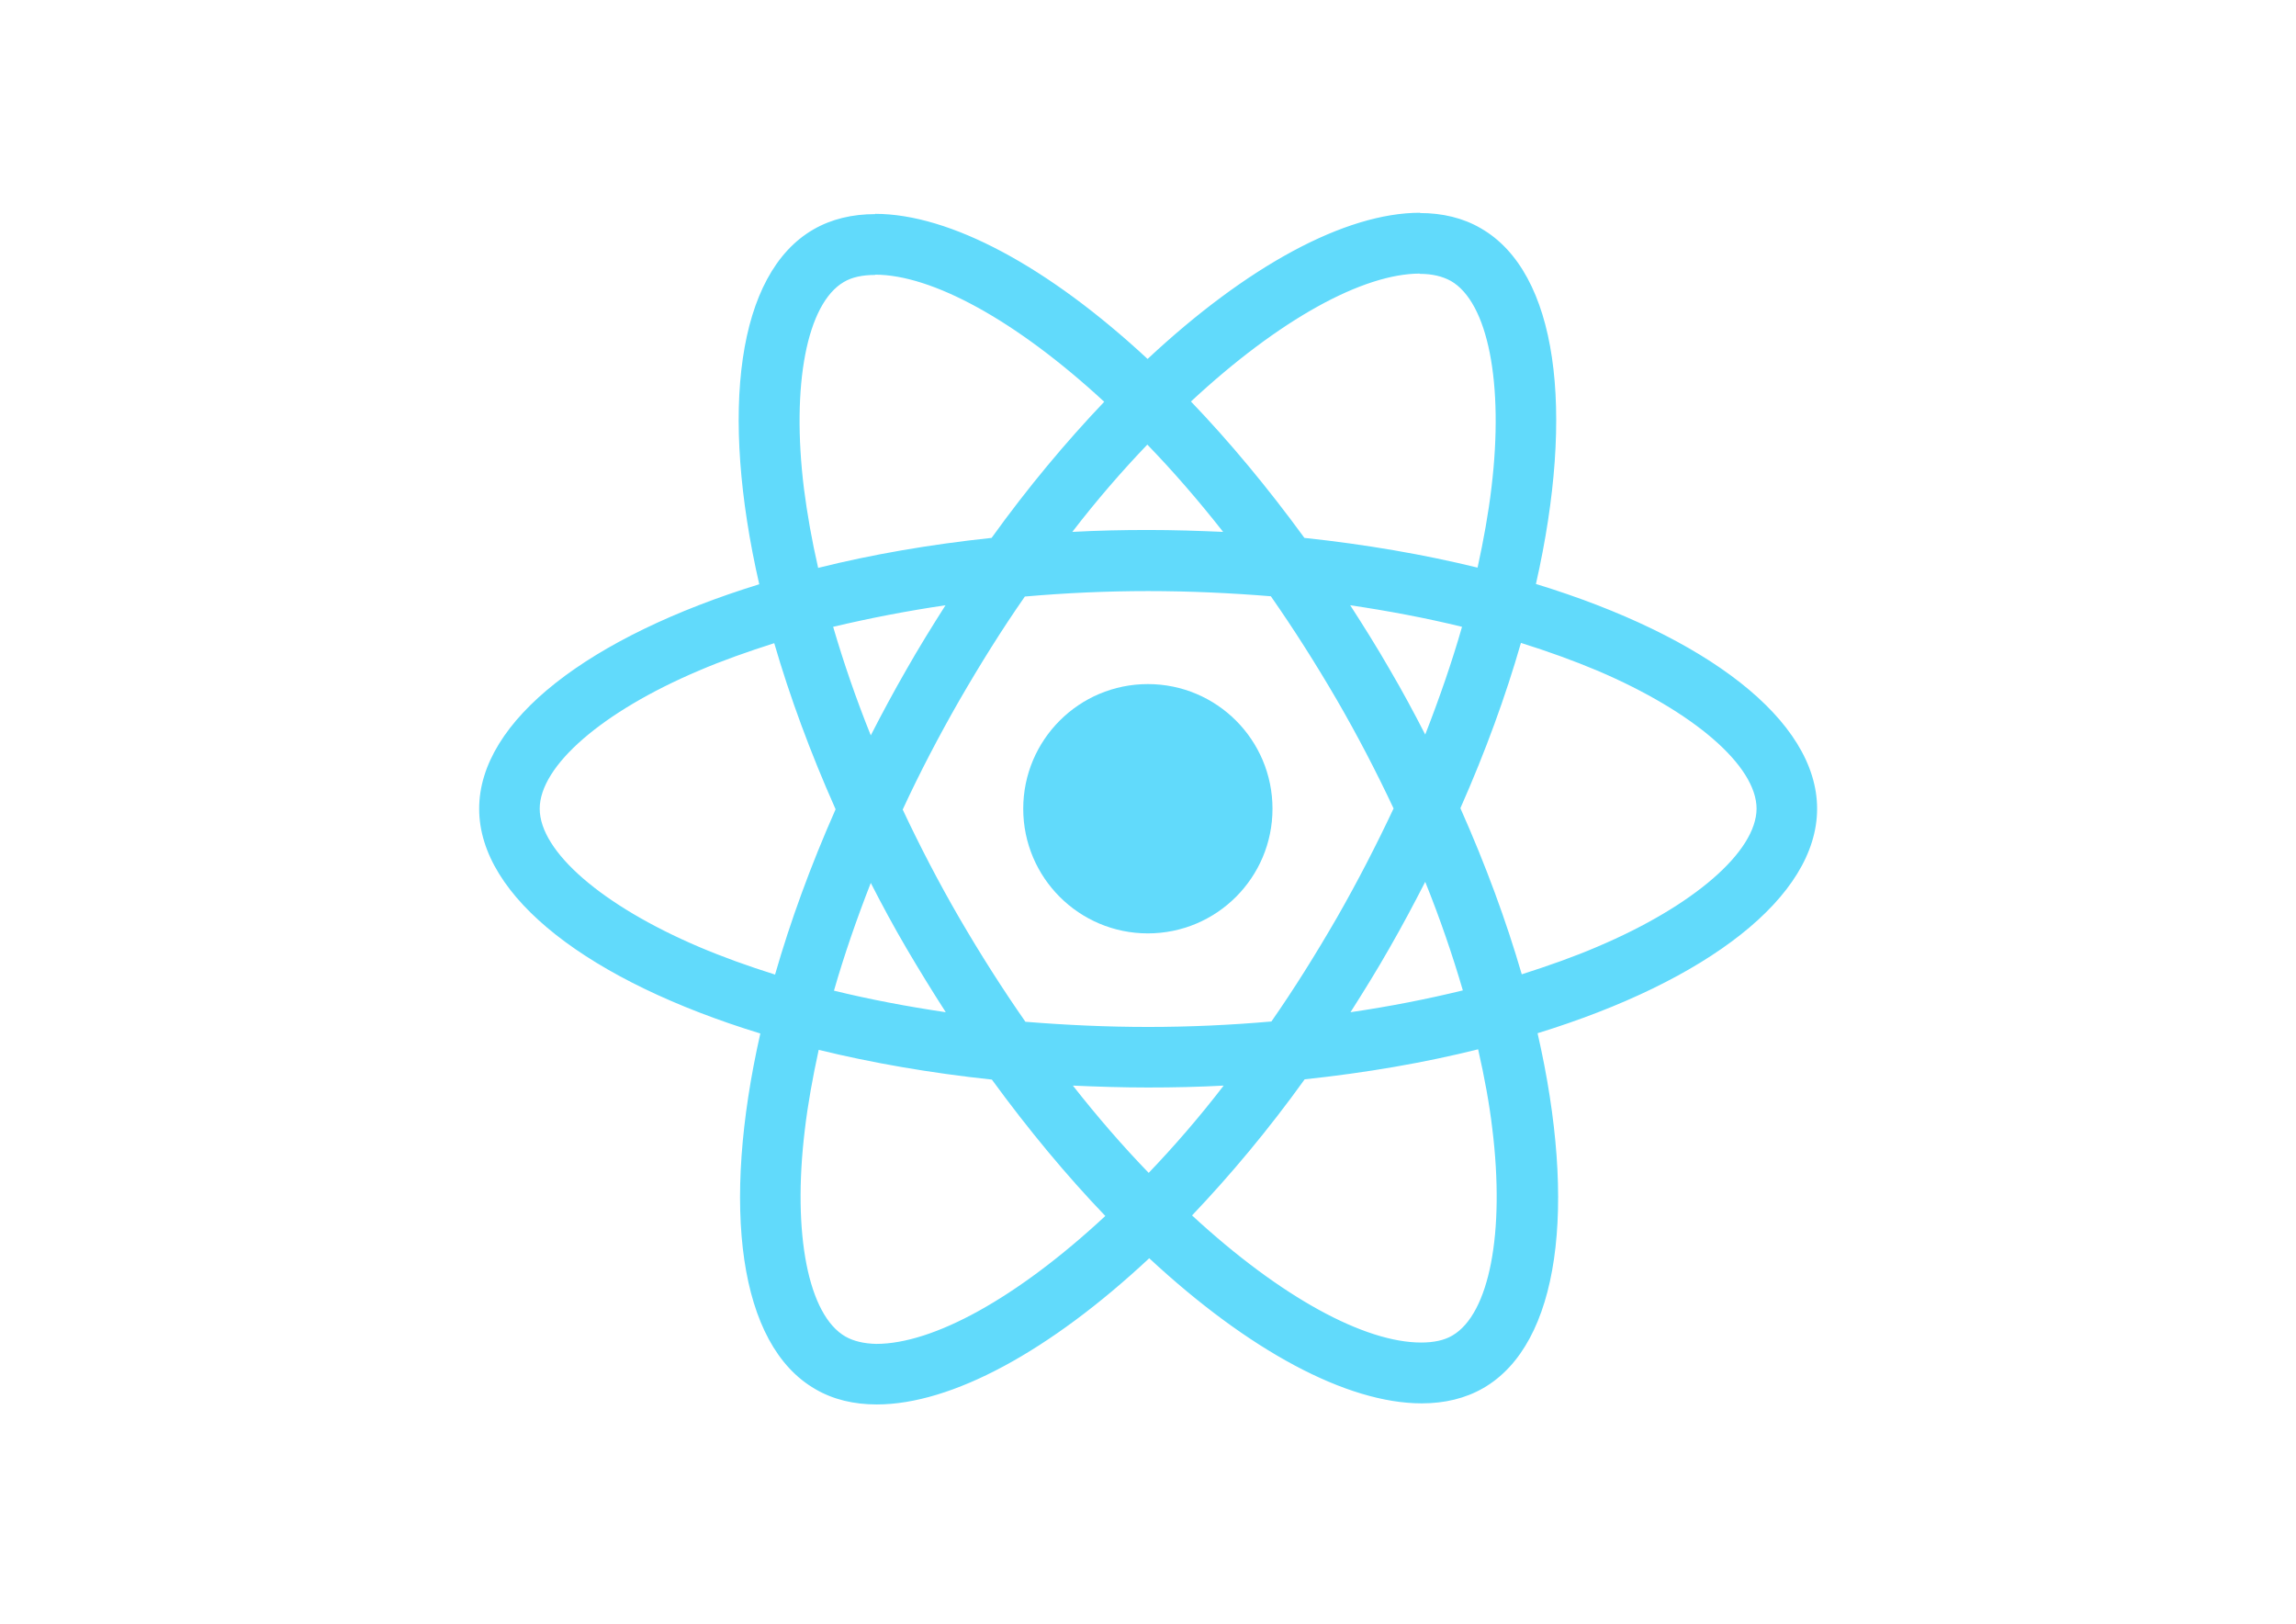
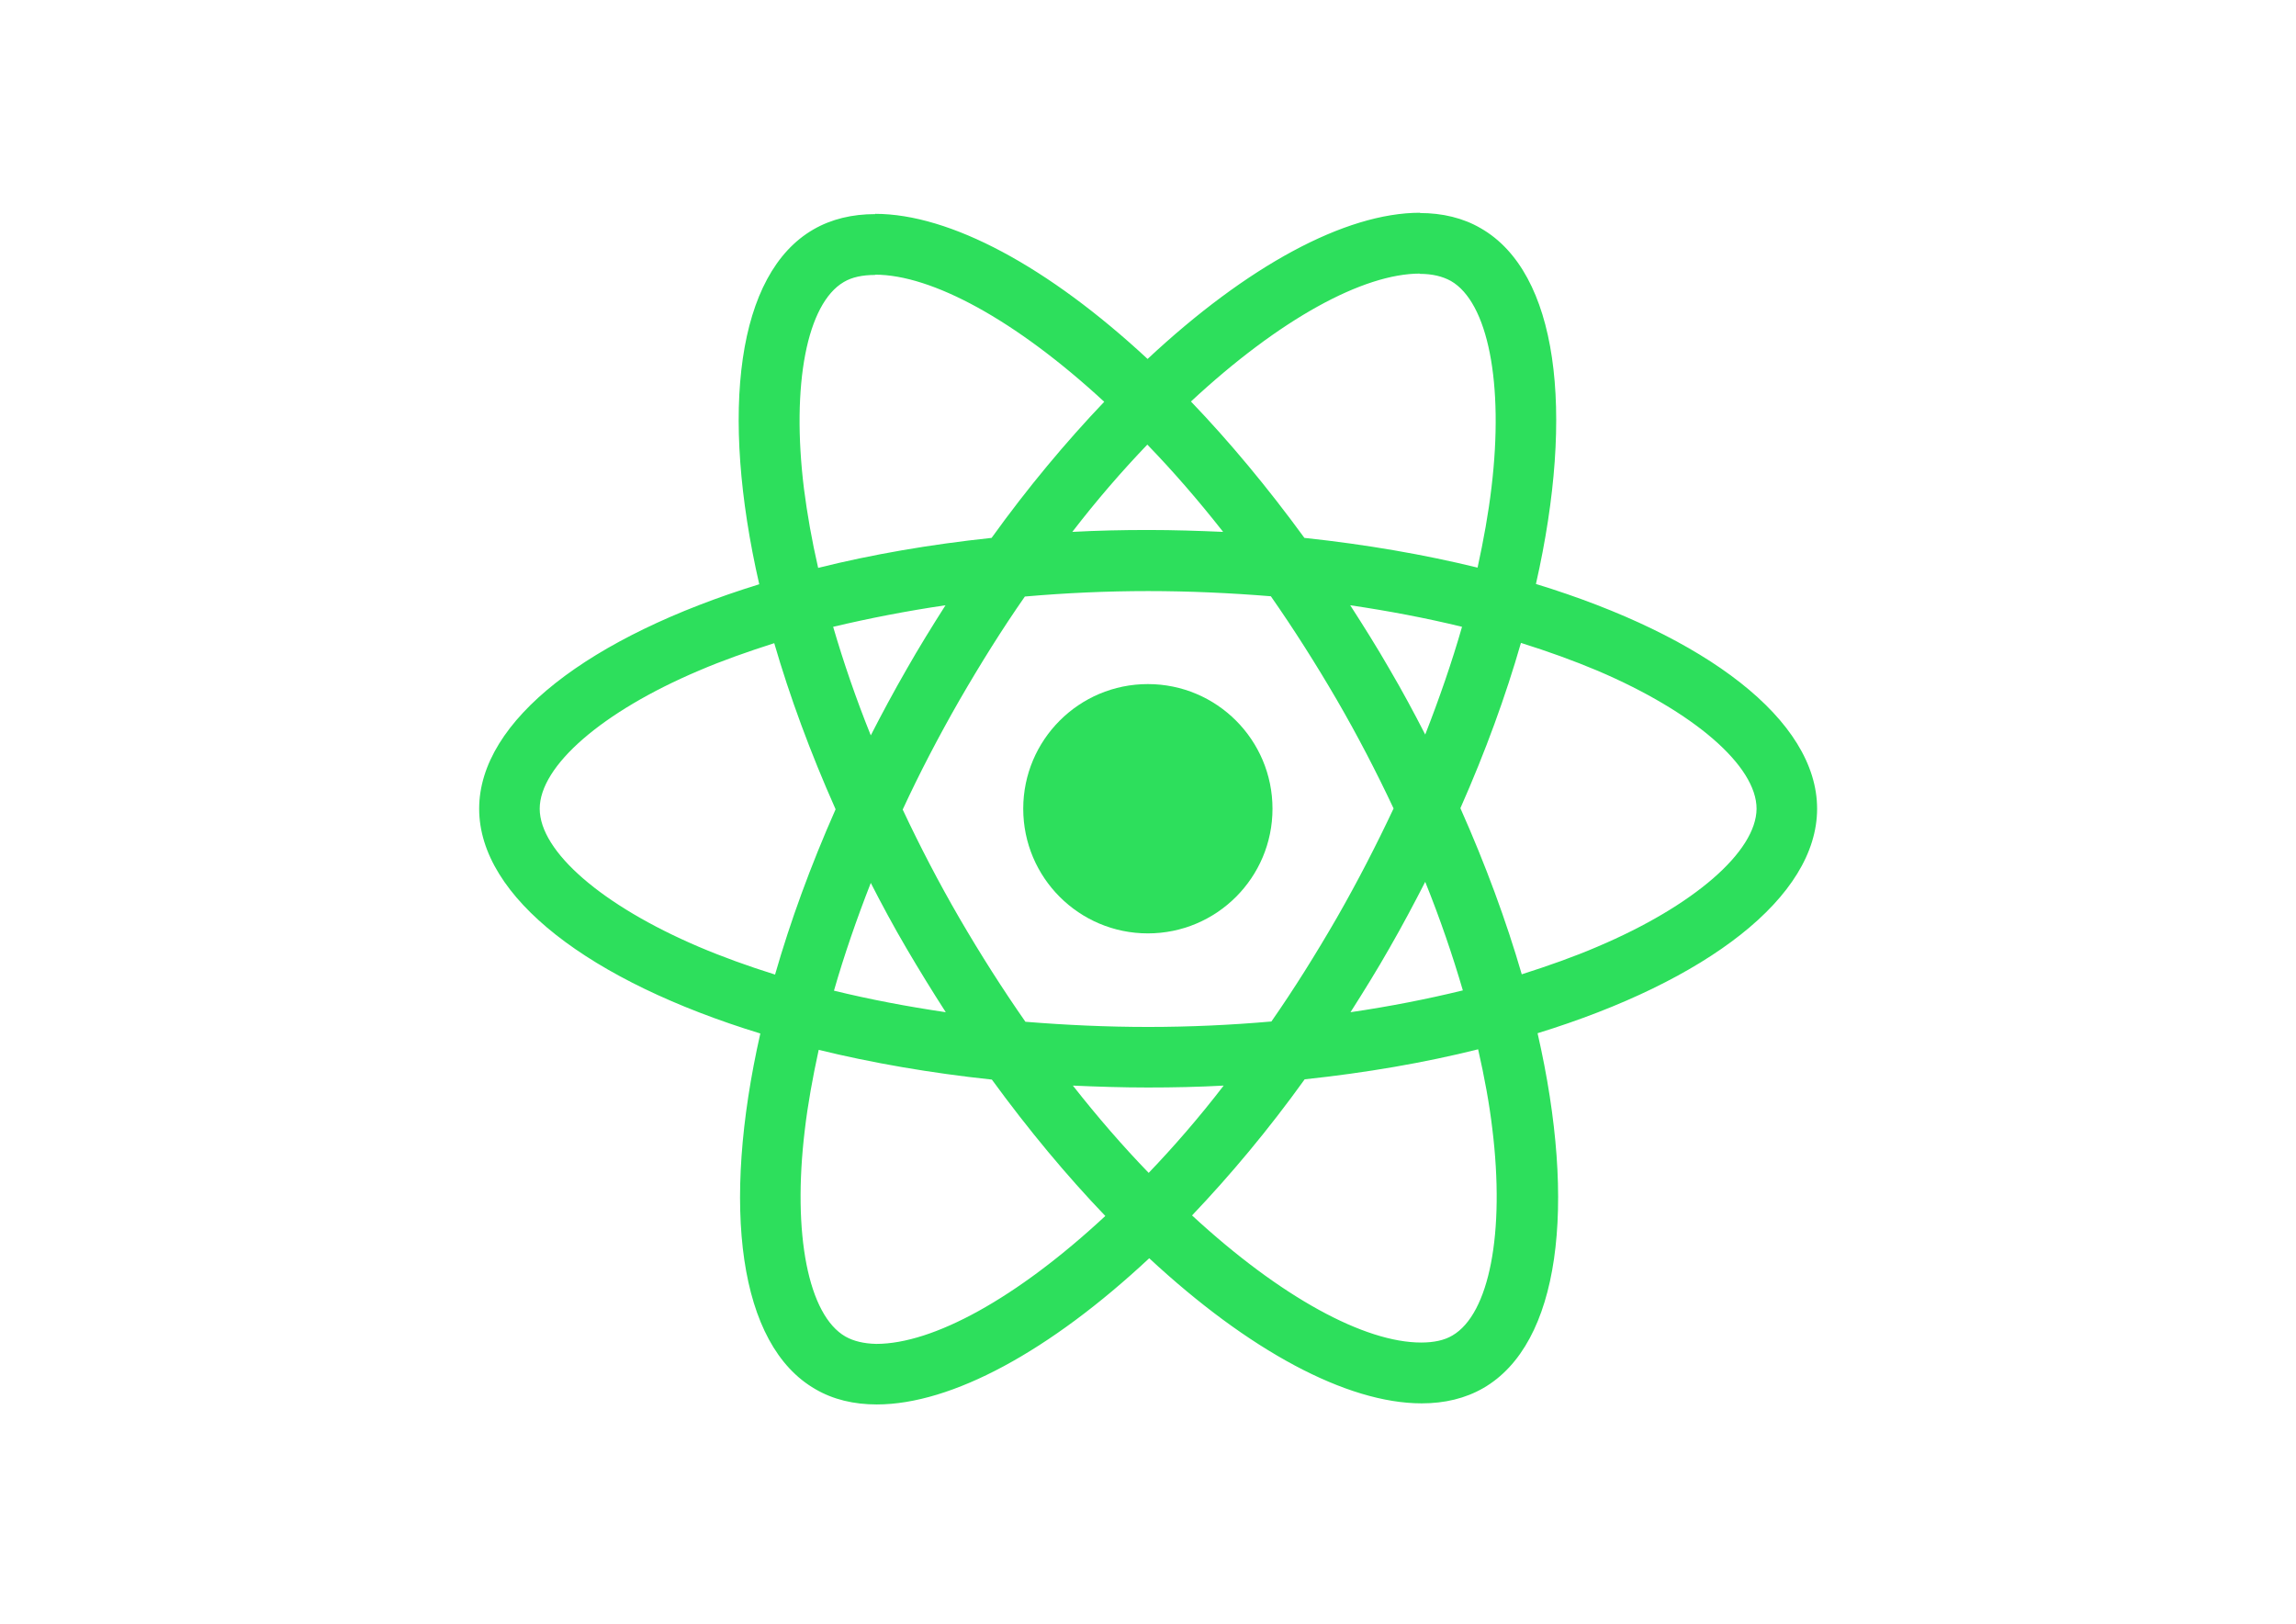
<svg xmlns="http://www.w3.org/2000/svg" viewBox="0 0 841.9 595.3">
-   <g fill="#61DAFB">
+   <g fill="#2ddf5c">
    <path d="M666.3 296.5c0-32.5-40.7-63.3-103.1-82.4 14.4-63.6 8-114.2-20.2-130.4-6.5-3.8-14.1-5.6-22.4-5.6v22.3c4.6 0 8.3.9 11.4 2.6 13.6 7.8 19.5 37.5 14.9 75.7-1.1 9.4-2.9 19.3-5.1 29.4-19.6-4.8-41-8.5-63.5-10.9-13.5-18.5-27.5-35.3-41.6-50 32.6-30.3 63.2-46.9 84-46.9V78c-27.5 0-63.5 19.6-99.9 53.6-36.4-33.8-72.4-53.2-99.9-53.2v22.3c20.7 0 51.4 16.5 84 46.6-14 14.7-28 31.4-41.3 49.9-22.6 2.4-44 6.1-63.6 11-2.3-10-4-19.7-5.2-29-4.7-38.2 1.1-67.9 14.6-75.8 3-1.8 6.9-2.6 11.5-2.6V78.5c-8.4 0-16 1.8-22.6 5.6-28.1 16.2-34.4 66.7-19.9 130.1-62.2 19.2-102.7 49.9-102.7 82.3 0 32.5 40.7 63.3 103.1 82.4-14.4 63.6-8 114.2 20.2 130.4 6.5 3.8 14.1 5.6 22.5 5.6 27.5 0 63.5-19.6 99.9-53.6 36.4 33.8 72.4 53.2 99.9 53.2 8.4 0 16-1.8 22.6-5.6 28.1-16.2 34.4-66.7 19.9-130.1 62-19.1 102.5-49.9 102.5-82.3zm-130.2-66.7c-3.7 12.9-8.3 26.2-13.5 39.5-4.1-8-8.4-16-13.1-24-4.6-8-9.5-15.8-14.4-23.4 14.2 2.1 27.9 4.7 41 7.9zm-45.8 106.5c-7.8 13.5-15.8 26.3-24.1 38.2-14.9 1.3-30 2-45.2 2-15.1 0-30.2-.7-45-1.9-8.3-11.9-16.4-24.6-24.2-38-7.6-13.1-14.5-26.4-20.8-39.8 6.2-13.4 13.2-26.8 20.7-39.9 7.8-13.5 15.8-26.3 24.1-38.2 14.9-1.3 30-2 45.2-2 15.1 0 30.2.7 45 1.9 8.3 11.9 16.4 24.6 24.2 38 7.6 13.1 14.5 26.4 20.8 39.8-6.3 13.4-13.2 26.8-20.7 39.9zm32.3-13c5.4 13.4 10 26.8 13.8 39.8-13.1 3.2-26.9 5.9-41.2 8 4.9-7.7 9.8-15.6 14.4-23.7 4.6-8 8.9-16.1 13-24.1zM421.2 430c-9.3-9.6-18.6-20.3-27.8-32 9 .4 18.2.7 27.5.7 9.4 0 18.7-.2 27.8-.7-9 11.7-18.3 22.4-27.5 32zm-74.4-58.9c-14.2-2.1-27.9-4.7-41-7.9 3.7-12.9 8.3-26.2 13.5-39.5 4.1 8 8.4 16 13.1 24 4.7 8 9.5 15.8 14.4 23.4zM420.7 163c9.3 9.6 18.6 20.3 27.8 32-9-.4-18.2-.7-27.5-.7-9.4 0-18.7.2-27.8.7 9-11.7 18.3-22.4 27.5-32zm-74 58.9c-4.9 7.7-9.8 15.6-14.4 23.7-4.6 8-8.9 16-13 24-5.4-13.4-10-26.8-13.8-39.8 13.1-3.1 26.9-5.8 41.2-7.9zm-90.5 125.2c-35.4-15.1-58.3-34.9-58.3-50.6 0-15.7 22.9-35.6 58.3-50.6 8.6-3.7 18-7 27.7-10.1 5.7 19.6 13.2 40 22.5 60.9-9.2 20.8-16.6 41.1-22.2 60.6-9.9-3.1-19.3-6.5-28-10.2zM310 490c-13.6-7.8-19.5-37.5-14.9-75.7 1.1-9.4 2.9-19.3 5.1-29.4 19.6 4.8 41 8.5 63.5 10.9 13.5 18.5 27.5 35.3 41.6 50-32.6 30.3-63.2 46.9-84 46.9-4.5-.1-8.3-1-11.3-2.7zm237.2-76.2c4.7 38.2-1.1 67.9-14.6 75.8-3 1.8-6.9 2.6-11.5 2.6-20.7 0-51.4-16.5-84-46.6 14-14.7 28-31.4 41.3-49.9 22.6-2.4 44-6.1 63.6-11 2.3 10.1 4.1 19.8 5.2 29.1zm38.5-66.7c-8.6 3.7-18 7-27.7 10.1-5.7-19.6-13.2-40-22.5-60.9 9.2-20.8 16.6-41.1 22.2-60.6 9.9 3.1 19.3 6.5 28.1 10.2 35.4 15.1 58.3 34.9 58.3 50.6-.1 15.7-23 35.6-58.4 50.6zM320.8 78.4z" />
    <circle cx="420.9" cy="296.5" r="45.7" />
    <path d="M520.5 78.1z" />
  </g>
</svg>
